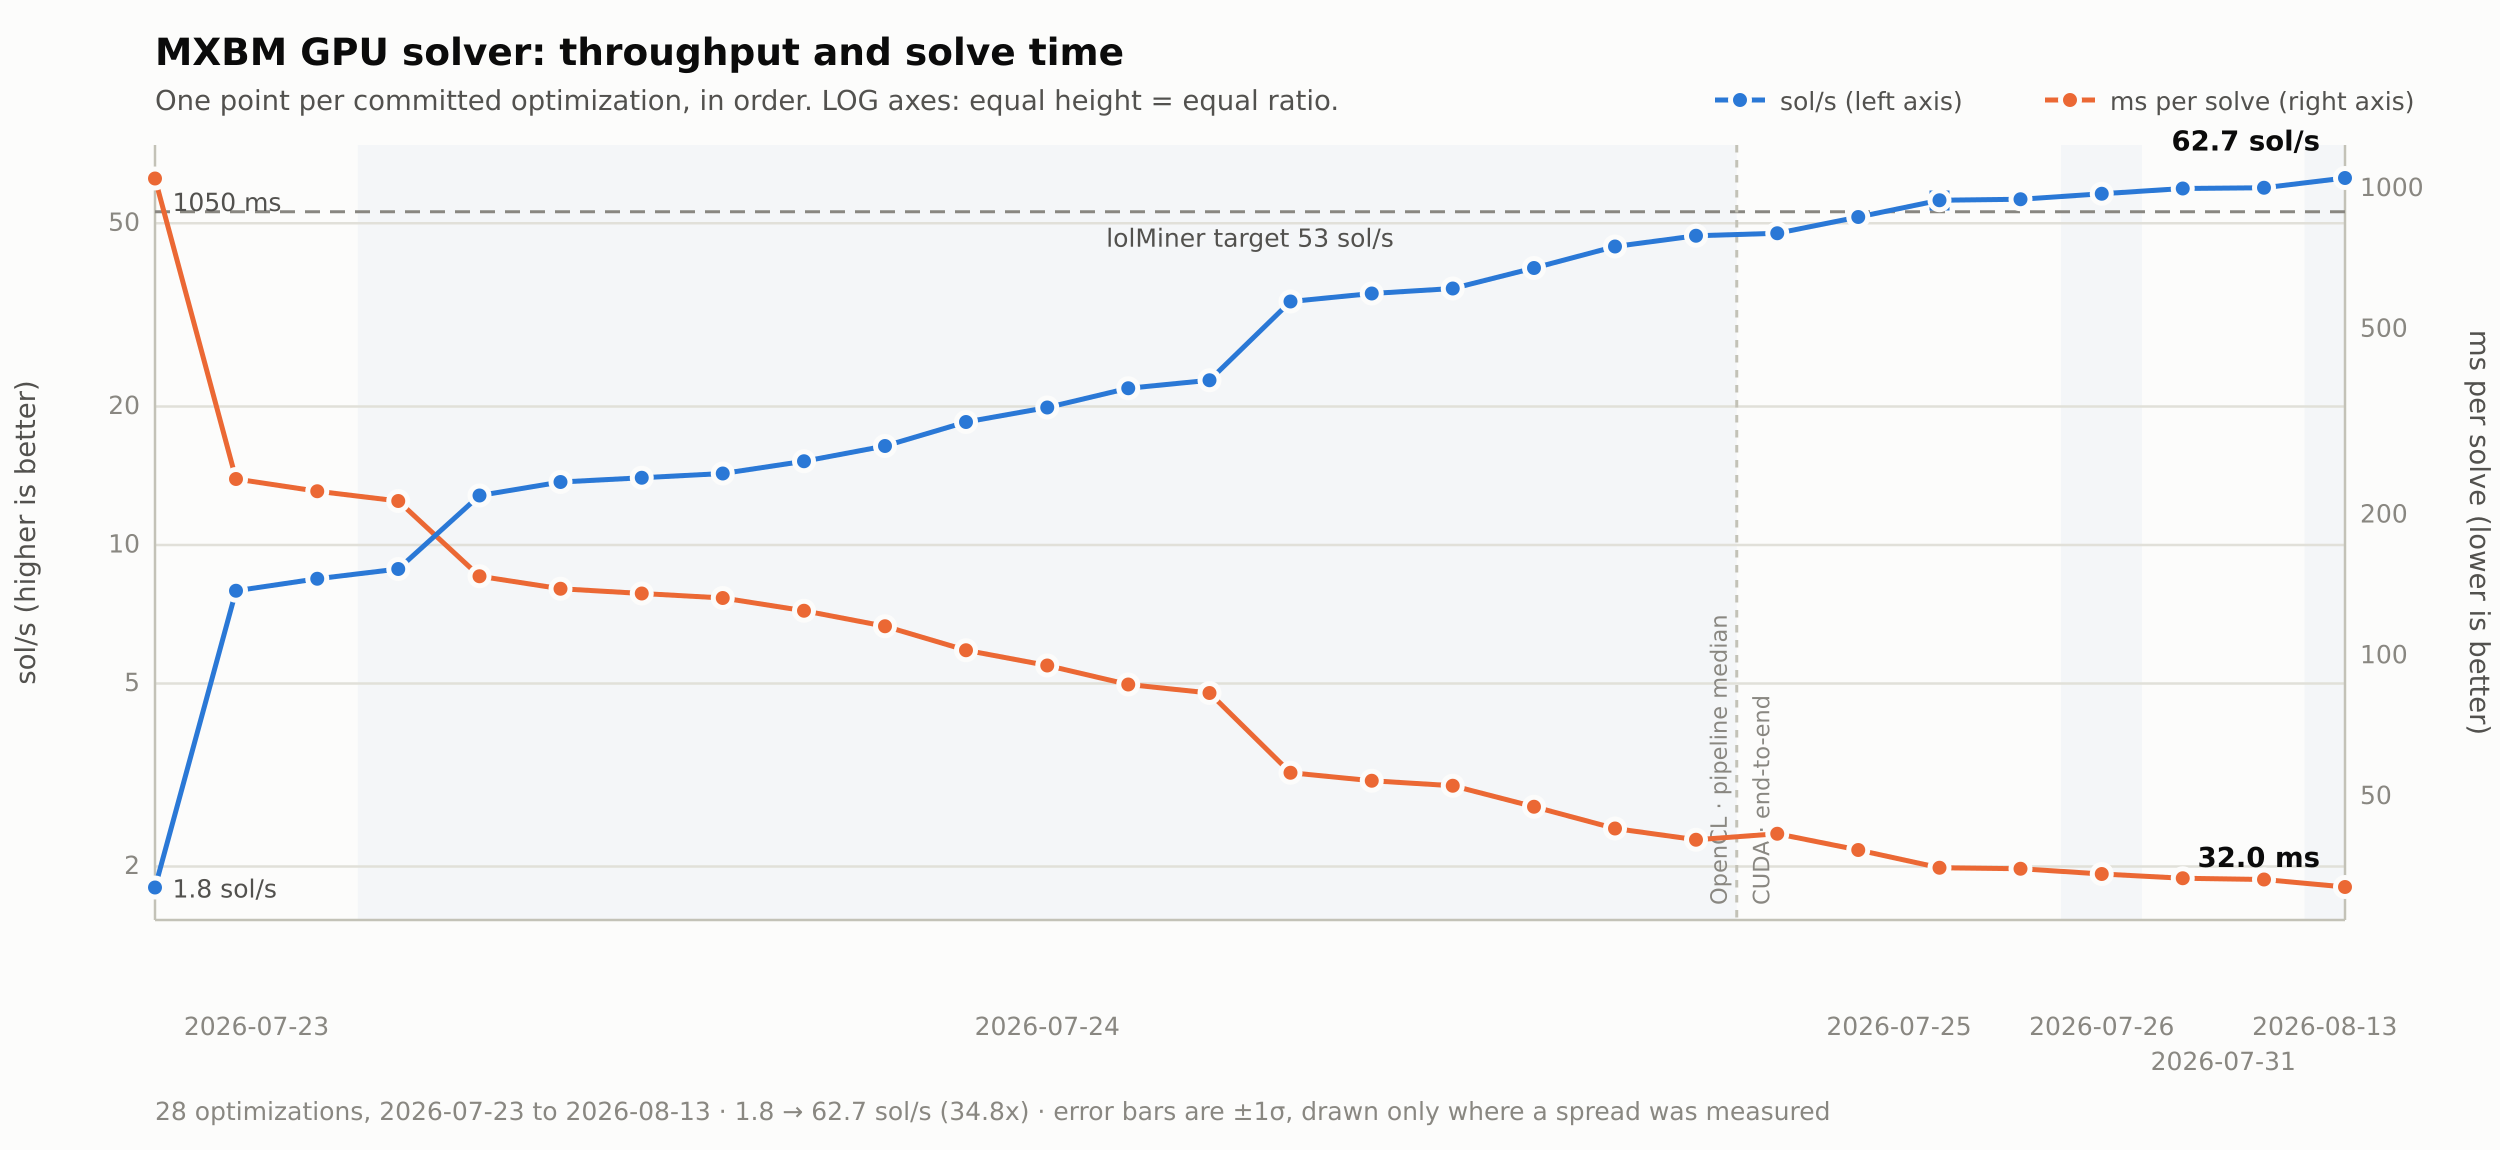
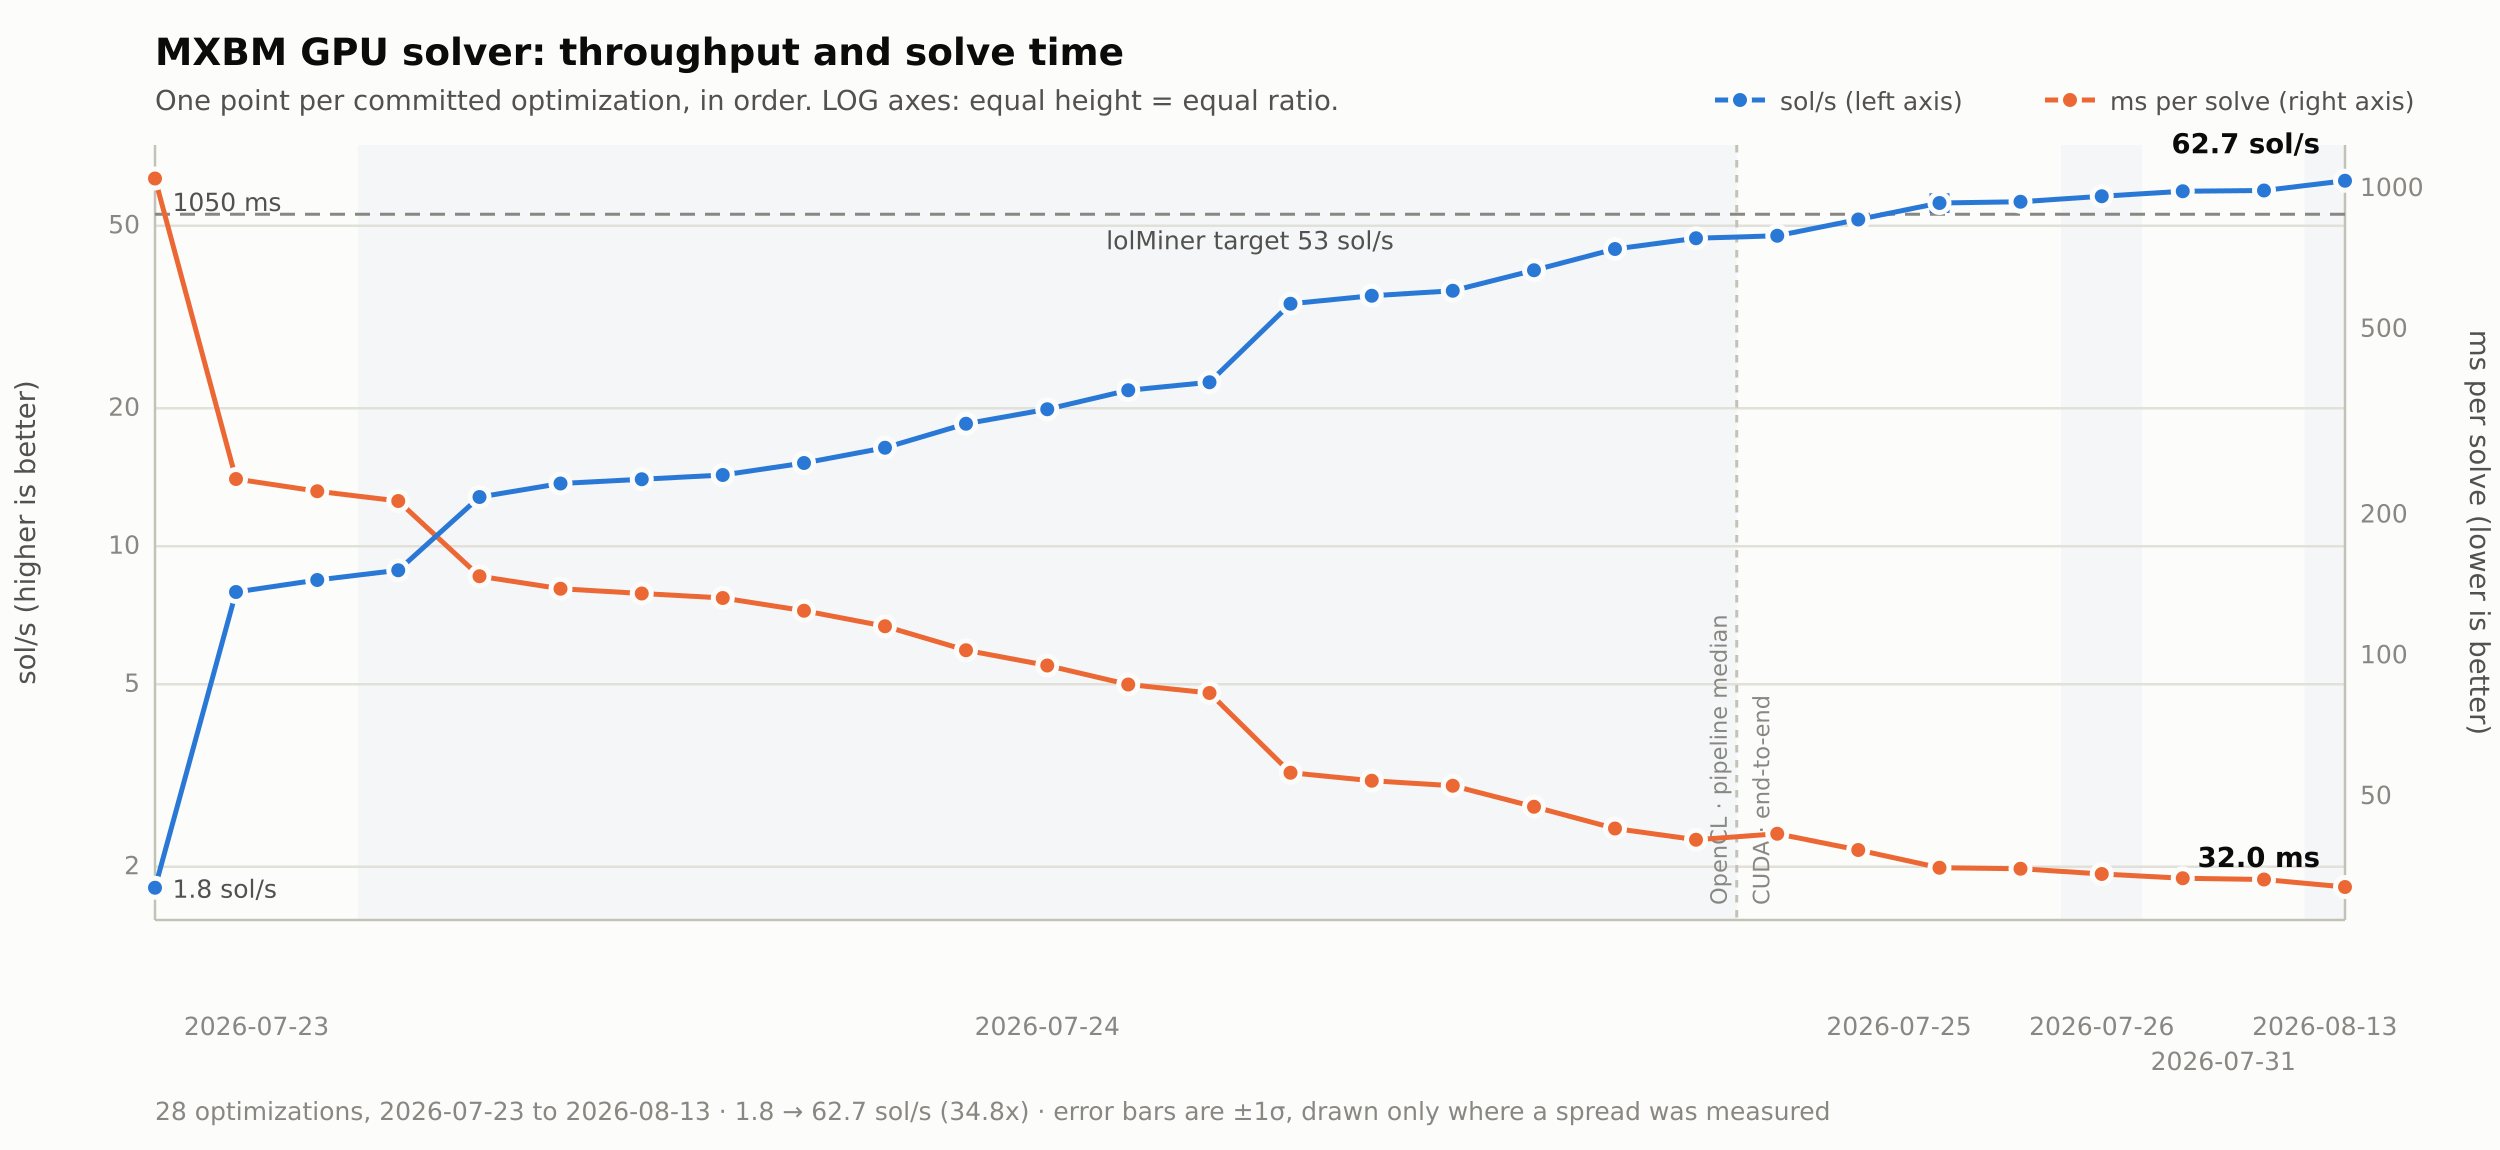
<svg xmlns="http://www.w3.org/2000/svg" width="1000" height="460" viewBox="0 0 1000 460" font-family="DejaVu Sans, Helvetica, Arial, sans-serif">
  <rect width="1000" height="460" fill="#fcfcfb" />
  <text x="62" y="26" font-size="15" font-weight="bold" fill="#0b0b0b">MXBM GPU solver: throughput and solve time</text>
  <text x="62" y="44" font-size="11" fill="#52514e">One point per committed optimization, in order. LOG axes: equal height = equal ratio.</text>
  <line x1="686" y1="40" x2="706" y2="40" stroke="#2a78d6" stroke-width="2" />
  <circle cx="696" cy="40" r="4.8" fill="#fcfcfb" />
  <circle cx="696" cy="40" r="2.8" fill="#2a78d6" />
  <text x="712" y="44" font-size="10" fill="#52514e">sol/s (left axis)</text>
  <line x1="818" y1="40" x2="838" y2="40" stroke="#eb6834" stroke-width="2" />
  <circle cx="828" cy="40" r="4.8" fill="#fcfcfb" />
  <circle cx="828" cy="40" r="2.8" fill="#eb6834" />
  <text x="844" y="44" font-size="10" fill="#52514e">ms per solve (right axis)</text>
  <text x="102.6" y="414" font-size="10" fill="#898781" text-anchor="middle">2026-07-23</text>
  <rect x="143.1" y="58" width="551.6" height="310" fill="#f4f6f8" />
  <text x="418.9" y="414" font-size="10" fill="#898781" text-anchor="middle">2026-07-24</text>
  <text x="759.6" y="414" font-size="10" fill="#898781" text-anchor="middle">2026-07-25</text>
  <rect x="824.4" y="58" width="32.4" height="310" fill="#f4f6f8" />
  <text x="840.7" y="414" font-size="10" fill="#898781" text-anchor="middle">2026-07-26</text>
  <text x="889.3" y="428" font-size="10" fill="#898781" text-anchor="middle">2026-07-31</text>
  <rect x="921.8" y="58" width="16.2" height="310" fill="#f4f6f8" />
  <text x="929.9" y="414" font-size="10" fill="#898781" text-anchor="middle">2026-08-13</text>
-   <line x1="62" y1="346.6" x2="938" y2="346.6" stroke="#e1e0d9" stroke-width="1" />
-   <text x="56" y="349.6" font-size="10" fill="#898781" text-anchor="end">2</text>
-   <line x1="62" y1="273.4" x2="938" y2="273.4" stroke="#e1e0d9" stroke-width="1" />
-   <text x="56" y="276.4" font-size="10" fill="#898781" text-anchor="end">5</text>
-   <line x1="62" y1="218.0" x2="938" y2="218.0" stroke="#e1e0d9" stroke-width="1" />
-   <text x="56" y="221.0" font-size="10" fill="#898781" text-anchor="end">10</text>
-   <line x1="62" y1="162.6" x2="938" y2="162.6" stroke="#e1e0d9" stroke-width="1" />
-   <text x="56" y="165.6" font-size="10" fill="#898781" text-anchor="end">20</text>
-   <line x1="62" y1="89.3" x2="938" y2="89.3" stroke="#e1e0d9" stroke-width="1" />
-   <text x="56" y="92.3" font-size="10" fill="#898781" text-anchor="end">50</text>
+   <line x1="62" y1="346.7" x2="938" y2="346.7" stroke="#e1e0d9" stroke-width="1" />
+   <text x="56" y="349.7" font-size="10" fill="#898781" text-anchor="end">2</text>
+   <line x1="62" y1="273.7" x2="938" y2="273.7" stroke="#e1e0d9" stroke-width="1" />
+   <text x="56" y="276.7" font-size="10" fill="#898781" text-anchor="end">5</text>
+   <line x1="62" y1="218.5" x2="938" y2="218.5" stroke="#e1e0d9" stroke-width="1" />
+   <text x="56" y="221.5" font-size="10" fill="#898781" text-anchor="end">10</text>
+   <line x1="62" y1="163.3" x2="938" y2="163.3" stroke="#e1e0d9" stroke-width="1" />
+   <text x="56" y="166.3" font-size="10" fill="#898781" text-anchor="end">20</text>
+   <line x1="62" y1="90.3" x2="938" y2="90.3" stroke="#e1e0d9" stroke-width="1" />
+   <text x="56" y="93.3" font-size="10" fill="#898781" text-anchor="end">50</text>
  <text x="944" y="321.6" font-size="10" fill="#898781" text-anchor="start">50</text>
  <text x="944" y="265.3" font-size="10" fill="#898781" text-anchor="start">100</text>
  <text x="944" y="209.0" font-size="10" fill="#898781" text-anchor="start">200</text>
  <text x="944" y="134.7" font-size="10" fill="#898781" text-anchor="start">500</text>
  <text x="944" y="78.4" font-size="10" fill="#898781" text-anchor="start">1000</text>
  <line x1="62" y1="58" x2="62" y2="368" stroke="#c3c2b7" stroke-width="1" />
  <line x1="938" y1="58" x2="938" y2="368" stroke="#c3c2b7" stroke-width="1" />
  <line x1="62" y1="368" x2="938" y2="368" stroke="#c3c2b7" stroke-width="1" />
  <text x="14" y="213" font-size="11" fill="#52514e" text-anchor="middle" transform="rotate(-90 14 213)">sol/s  (higher is better)</text>
  <text x="988" y="213" font-size="11" fill="#52514e" text-anchor="middle" transform="rotate(90 988 213)">ms per solve  (lower is better)</text>
-   <line x1="62" y1="84.7" x2="938" y2="84.7" stroke="#898781" stroke-width="1.2" stroke-dasharray="6 4" />
-   <text x="500" y="98.7" font-size="10" fill="#52514e" text-anchor="middle">lolMiner target 53 sol/s</text>
+   <line x1="62" y1="85.7" x2="938" y2="85.7" stroke="#898781" stroke-width="1.2" stroke-dasharray="6 4" />
+   <text x="500" y="99.7" font-size="10" fill="#52514e" text-anchor="middle">lolMiner target 53 sol/s</text>
  <line x1="694.7" y1="58" x2="694.7" y2="368" stroke="#c3c2b7" stroke-width="1.2" stroke-dasharray="3 3" />
  <text x="690.7" y="362" font-size="9" fill="#898781" text-anchor="start" transform="rotate(-90 690.7 362)">OpenCL · pipeline median</text>
  <text x="707.7" y="362" font-size="9" fill="#898781" text-anchor="start" transform="rotate(-90 707.7 362)">CUDA · end-to-end</text>
-   <line x1="775.8" y1="76.9" x2="775.8" y2="83.5" stroke="#2a78d6" stroke-width="1.4" />
-   <line x1="771.8" y1="76.9" x2="779.8" y2="76.9" stroke="#2a78d6" stroke-width="1.4" />
-   <line x1="771.8" y1="83.5" x2="779.8" y2="83.5" stroke="#2a78d6" stroke-width="1.4" />
-   <line x1="840.7" y1="76.9" x2="840.7" y2="78.0" stroke="#2a78d6" stroke-width="1.4" />
-   <line x1="836.7" y1="76.9" x2="844.7" y2="76.9" stroke="#2a78d6" stroke-width="1.4" />
+   <line x1="775.8" y1="78.0" x2="775.8" y2="84.5" stroke="#2a78d6" stroke-width="1.4" />
+   <line x1="771.8" y1="78.0" x2="779.8" y2="78.0" stroke="#2a78d6" stroke-width="1.4" />
+   <line x1="771.8" y1="84.5" x2="779.8" y2="84.5" stroke="#2a78d6" stroke-width="1.4" />
+   <line x1="840.7" y1="78.0" x2="840.7" y2="79.1" stroke="#2a78d6" stroke-width="1.4" />
  <line x1="836.7" y1="78.0" x2="844.7" y2="78.0" stroke="#2a78d6" stroke-width="1.4" />
-   <line x1="905.6" y1="74.1" x2="905.6" y2="76.2" stroke="#2a78d6" stroke-width="1.4" />
-   <line x1="901.6" y1="74.1" x2="909.6" y2="74.1" stroke="#2a78d6" stroke-width="1.4" />
-   <line x1="901.6" y1="76.2" x2="909.6" y2="76.2" stroke="#2a78d6" stroke-width="1.4" />
+   <line x1="836.7" y1="79.1" x2="844.7" y2="79.1" stroke="#2a78d6" stroke-width="1.4" />
+   <line x1="905.6" y1="75.2" x2="905.6" y2="77.3" stroke="#2a78d6" stroke-width="1.4" />
+   <line x1="901.6" y1="75.2" x2="909.6" y2="75.2" stroke="#2a78d6" stroke-width="1.4" />
+   <line x1="901.6" y1="77.3" x2="909.6" y2="77.3" stroke="#2a78d6" stroke-width="1.4" />
+   <line x1="938" y1="71.2" x2="938" y2="73.5" stroke="#2a78d6" stroke-width="1.4" />
+   <line x1="934" y1="71.2" x2="942" y2="71.2" stroke="#2a78d6" stroke-width="1.4" />
+   <line x1="934" y1="73.5" x2="942" y2="73.5" stroke="#2a78d6" stroke-width="1.4" />
  <polyline points="62,71.4 94.4,191.6 126.9,196.5 159.3,200.4 191.8,230.5 224.2,235.5 256.7,237.4 289.1,239.2 321.6,244.3 354,250.5 386.4,260.1 418.9,266.2 451.3,273.8 483.8,277.2 516.2,309.1 548.7,312.3 581.1,314.3 613.6,322.7 646,331.4 678.4,335.9 710.9,333.5 743.3,340.0 775.8,347.1 808.2,347.5 840.7,349.6 873.1,351.3 905.6,351.8 938,354.8" fill="none" stroke="#eb6834" stroke-width="2" stroke-linejoin="round" stroke-linecap="round" />
  <circle cx="62" cy="71.4" r="4.8" fill="#fcfcfb" />
  <circle cx="62" cy="71.4" r="2.8" fill="#eb6834" />
  <circle cx="94.4" cy="191.6" r="4.8" fill="#fcfcfb" />
  <circle cx="94.4" cy="191.6" r="2.8" fill="#eb6834" />
  <circle cx="126.9" cy="196.5" r="4.8" fill="#fcfcfb" />
  <circle cx="126.9" cy="196.5" r="2.8" fill="#eb6834" />
  <circle cx="159.3" cy="200.4" r="4.8" fill="#fcfcfb" />
  <circle cx="159.3" cy="200.4" r="2.8" fill="#eb6834" />
  <circle cx="191.8" cy="230.5" r="4.8" fill="#fcfcfb" />
  <circle cx="191.8" cy="230.5" r="2.8" fill="#eb6834" />
  <circle cx="224.2" cy="235.5" r="4.8" fill="#fcfcfb" />
  <circle cx="224.2" cy="235.5" r="2.8" fill="#eb6834" />
  <circle cx="256.7" cy="237.4" r="4.8" fill="#fcfcfb" />
  <circle cx="256.7" cy="237.4" r="2.8" fill="#eb6834" />
  <circle cx="289.1" cy="239.2" r="4.8" fill="#fcfcfb" />
  <circle cx="289.1" cy="239.2" r="2.8" fill="#eb6834" />
  <circle cx="321.6" cy="244.3" r="4.8" fill="#fcfcfb" />
  <circle cx="321.6" cy="244.3" r="2.8" fill="#eb6834" />
  <circle cx="354" cy="250.5" r="4.8" fill="#fcfcfb" />
  <circle cx="354" cy="250.5" r="2.8" fill="#eb6834" />
  <circle cx="386.4" cy="260.1" r="4.8" fill="#fcfcfb" />
  <circle cx="386.4" cy="260.1" r="2.8" fill="#eb6834" />
  <circle cx="418.9" cy="266.2" r="4.8" fill="#fcfcfb" />
  <circle cx="418.9" cy="266.2" r="2.8" fill="#eb6834" />
  <circle cx="451.3" cy="273.8" r="4.8" fill="#fcfcfb" />
  <circle cx="451.3" cy="273.8" r="2.8" fill="#eb6834" />
  <circle cx="483.8" cy="277.2" r="4.8" fill="#fcfcfb" />
  <circle cx="483.8" cy="277.2" r="2.8" fill="#eb6834" />
  <circle cx="516.2" cy="309.1" r="4.8" fill="#fcfcfb" />
  <circle cx="516.2" cy="309.1" r="2.8" fill="#eb6834" />
  <circle cx="548.7" cy="312.3" r="4.8" fill="#fcfcfb" />
  <circle cx="548.7" cy="312.3" r="2.8" fill="#eb6834" />
  <circle cx="581.1" cy="314.3" r="4.8" fill="#fcfcfb" />
  <circle cx="581.1" cy="314.3" r="2.8" fill="#eb6834" />
  <circle cx="613.6" cy="322.7" r="4.8" fill="#fcfcfb" />
  <circle cx="613.6" cy="322.7" r="2.8" fill="#eb6834" />
  <circle cx="646" cy="331.4" r="4.8" fill="#fcfcfb" />
  <circle cx="646" cy="331.4" r="2.8" fill="#eb6834" />
  <circle cx="678.4" cy="335.9" r="4.8" fill="#fcfcfb" />
  <circle cx="678.4" cy="335.9" r="2.8" fill="#eb6834" />
  <circle cx="710.9" cy="333.5" r="4.8" fill="#fcfcfb" />
  <circle cx="710.9" cy="333.5" r="2.8" fill="#eb6834" />
  <circle cx="743.3" cy="340.0" r="4.8" fill="#fcfcfb" />
  <circle cx="743.3" cy="340.0" r="2.8" fill="#eb6834" />
  <circle cx="775.8" cy="347.1" r="4.8" fill="#fcfcfb" />
  <circle cx="775.8" cy="347.1" r="2.8" fill="#eb6834" />
  <circle cx="808.2" cy="347.5" r="4.8" fill="#fcfcfb" />
  <circle cx="808.2" cy="347.5" r="2.8" fill="#eb6834" />
  <circle cx="840.7" cy="349.6" r="4.8" fill="#fcfcfb" />
  <circle cx="840.7" cy="349.6" r="2.8" fill="#eb6834" />
  <circle cx="873.1" cy="351.3" r="4.8" fill="#fcfcfb" />
  <circle cx="873.1" cy="351.3" r="2.8" fill="#eb6834" />
  <circle cx="905.6" cy="351.8" r="4.8" fill="#fcfcfb" />
  <circle cx="905.6" cy="351.8" r="2.8" fill="#eb6834" />
  <circle cx="938" cy="354.8" r="4.8" fill="#fcfcfb" />
  <circle cx="938" cy="354.8" r="2.8" fill="#eb6834" />
-   <polyline points="62,355.0 94.4,236.3 126.9,231.5 159.3,227.6 191.8,198.2 224.2,192.8 256.7,191.1 289.1,189.4 321.6,184.5 354,178.4 386.4,168.8 418.9,163.0 451.3,155.3 483.8,152.1 516.2,120.6 548.7,117.4 581.1,115.4 613.6,107.2 646,98.6 678.4,94.3 710.9,93.3 743.3,86.8 775.8,80.1 808.2,79.7 840.7,77.5 873.1,75.4 905.6,75.1 938,71.2" fill="none" stroke="#2a78d6" stroke-width="2" stroke-linejoin="round" stroke-linecap="round" />
-   <circle cx="62" cy="355.0" r="4.8" fill="#fcfcfb" />
-   <circle cx="62" cy="355.0" r="2.8" fill="#2a78d6" />
-   <circle cx="94.4" cy="236.3" r="4.8" fill="#fcfcfb" />
-   <circle cx="94.4" cy="236.3" r="2.8" fill="#2a78d6" />
-   <circle cx="126.9" cy="231.5" r="4.8" fill="#fcfcfb" />
-   <circle cx="126.9" cy="231.5" r="2.8" fill="#2a78d6" />
-   <circle cx="159.3" cy="227.6" r="4.8" fill="#fcfcfb" />
-   <circle cx="159.3" cy="227.6" r="2.8" fill="#2a78d6" />
-   <circle cx="191.8" cy="198.2" r="4.8" fill="#fcfcfb" />
-   <circle cx="191.8" cy="198.2" r="2.8" fill="#2a78d6" />
-   <circle cx="224.2" cy="192.8" r="4.8" fill="#fcfcfb" />
-   <circle cx="224.2" cy="192.8" r="2.8" fill="#2a78d6" />
-   <circle cx="256.7" cy="191.1" r="4.8" fill="#fcfcfb" />
-   <circle cx="256.7" cy="191.1" r="2.8" fill="#2a78d6" />
-   <circle cx="289.1" cy="189.4" r="4.8" fill="#fcfcfb" />
-   <circle cx="289.1" cy="189.4" r="2.8" fill="#2a78d6" />
-   <circle cx="321.6" cy="184.5" r="4.8" fill="#fcfcfb" />
-   <circle cx="321.6" cy="184.5" r="2.8" fill="#2a78d6" />
-   <circle cx="354" cy="178.4" r="4.8" fill="#fcfcfb" />
-   <circle cx="354" cy="178.4" r="2.8" fill="#2a78d6" />
-   <circle cx="386.4" cy="168.8" r="4.8" fill="#fcfcfb" />
-   <circle cx="386.4" cy="168.8" r="2.8" fill="#2a78d6" />
-   <circle cx="418.9" cy="163.0" r="4.8" fill="#fcfcfb" />
-   <circle cx="418.9" cy="163.0" r="2.8" fill="#2a78d6" />
-   <circle cx="451.3" cy="155.3" r="4.8" fill="#fcfcfb" />
-   <circle cx="451.3" cy="155.3" r="2.8" fill="#2a78d6" />
-   <circle cx="483.8" cy="152.1" r="4.8" fill="#fcfcfb" />
-   <circle cx="483.8" cy="152.1" r="2.8" fill="#2a78d6" />
-   <circle cx="516.2" cy="120.6" r="4.8" fill="#fcfcfb" />
-   <circle cx="516.2" cy="120.6" r="2.8" fill="#2a78d6" />
-   <circle cx="548.7" cy="117.4" r="4.8" fill="#fcfcfb" />
-   <circle cx="548.7" cy="117.4" r="2.8" fill="#2a78d6" />
-   <circle cx="581.1" cy="115.4" r="4.8" fill="#fcfcfb" />
-   <circle cx="581.1" cy="115.4" r="2.8" fill="#2a78d6" />
-   <circle cx="613.6" cy="107.2" r="4.8" fill="#fcfcfb" />
-   <circle cx="613.6" cy="107.2" r="2.8" fill="#2a78d6" />
-   <circle cx="646" cy="98.6" r="4.8" fill="#fcfcfb" />
-   <circle cx="646" cy="98.6" r="2.8" fill="#2a78d6" />
-   <circle cx="678.4" cy="94.3" r="4.8" fill="#fcfcfb" />
-   <circle cx="678.4" cy="94.3" r="2.8" fill="#2a78d6" />
-   <circle cx="710.9" cy="93.3" r="4.8" fill="#fcfcfb" />
-   <circle cx="710.9" cy="93.3" r="2.8" fill="#2a78d6" />
-   <circle cx="743.3" cy="86.8" r="4.8" fill="#fcfcfb" />
-   <circle cx="743.3" cy="86.8" r="2.8" fill="#2a78d6" />
-   <circle cx="775.8" cy="80.1" r="4.8" fill="#fcfcfb" />
-   <circle cx="775.8" cy="80.1" r="2.8" fill="#2a78d6" />
-   <circle cx="808.2" cy="79.7" r="4.8" fill="#fcfcfb" />
-   <circle cx="808.2" cy="79.7" r="2.8" fill="#2a78d6" />
-   <circle cx="840.7" cy="77.5" r="4.8" fill="#fcfcfb" />
-   <circle cx="840.7" cy="77.5" r="2.8" fill="#2a78d6" />
-   <circle cx="873.1" cy="75.4" r="4.8" fill="#fcfcfb" />
-   <circle cx="873.1" cy="75.4" r="2.8" fill="#2a78d6" />
-   <circle cx="905.6" cy="75.1" r="4.8" fill="#fcfcfb" />
-   <circle cx="905.6" cy="75.1" r="2.8" fill="#2a78d6" />
-   <circle cx="938" cy="71.2" r="4.8" fill="#fcfcfb" />
-   <circle cx="938" cy="71.2" r="2.8" fill="#2a78d6" />
-   <text x="928" y="60.2" font-size="11" font-weight="bold" fill="#0b0b0b" text-anchor="end">62.7 sol/s</text>
+   <polyline points="62,355.1 94.4,236.8 126.9,232.0 159.3,228.1 191.8,198.8 224.2,193.4 256.7,191.7 289.1,190.0 321.6,185.2 354,179.1 386.4,169.5 418.9,163.7 451.3,156.1 483.8,152.9 516.2,121.5 548.7,118.3 581.1,116.3 613.6,108.1 646,99.6 678.4,95.3 710.9,94.3 743.3,87.8 775.8,81.2 808.2,80.7 840.7,78.5 873.1,76.5 905.6,76.2 938,72.3" fill="none" stroke="#2a78d6" stroke-width="2" stroke-linejoin="round" stroke-linecap="round" />
+   <circle cx="62" cy="355.1" r="4.8" fill="#fcfcfb" />
+   <circle cx="62" cy="355.1" r="2.8" fill="#2a78d6" />
+   <circle cx="94.4" cy="236.8" r="4.8" fill="#fcfcfb" />
+   <circle cx="94.4" cy="236.8" r="2.8" fill="#2a78d6" />
+   <circle cx="126.9" cy="232.0" r="4.8" fill="#fcfcfb" />
+   <circle cx="126.9" cy="232.0" r="2.8" fill="#2a78d6" />
+   <circle cx="159.3" cy="228.1" r="4.8" fill="#fcfcfb" />
+   <circle cx="159.3" cy="228.1" r="2.8" fill="#2a78d6" />
+   <circle cx="191.8" cy="198.8" r="4.8" fill="#fcfcfb" />
+   <circle cx="191.8" cy="198.8" r="2.8" fill="#2a78d6" />
+   <circle cx="224.2" cy="193.4" r="4.8" fill="#fcfcfb" />
+   <circle cx="224.2" cy="193.4" r="2.8" fill="#2a78d6" />
+   <circle cx="256.7" cy="191.7" r="4.8" fill="#fcfcfb" />
+   <circle cx="256.7" cy="191.7" r="2.8" fill="#2a78d6" />
+   <circle cx="289.1" cy="190.0" r="4.8" fill="#fcfcfb" />
+   <circle cx="289.1" cy="190.0" r="2.8" fill="#2a78d6" />
+   <circle cx="321.6" cy="185.2" r="4.8" fill="#fcfcfb" />
+   <circle cx="321.6" cy="185.2" r="2.8" fill="#2a78d6" />
+   <circle cx="354" cy="179.1" r="4.8" fill="#fcfcfb" />
+   <circle cx="354" cy="179.1" r="2.8" fill="#2a78d6" />
+   <circle cx="386.4" cy="169.5" r="4.8" fill="#fcfcfb" />
+   <circle cx="386.4" cy="169.5" r="2.8" fill="#2a78d6" />
+   <circle cx="418.9" cy="163.7" r="4.8" fill="#fcfcfb" />
+   <circle cx="418.9" cy="163.7" r="2.8" fill="#2a78d6" />
+   <circle cx="451.3" cy="156.1" r="4.8" fill="#fcfcfb" />
+   <circle cx="451.3" cy="156.1" r="2.8" fill="#2a78d6" />
+   <circle cx="483.8" cy="152.9" r="4.8" fill="#fcfcfb" />
+   <circle cx="483.8" cy="152.9" r="2.8" fill="#2a78d6" />
+   <circle cx="516.2" cy="121.5" r="4.8" fill="#fcfcfb" />
+   <circle cx="516.2" cy="121.5" r="2.8" fill="#2a78d6" />
+   <circle cx="548.7" cy="118.3" r="4.8" fill="#fcfcfb" />
+   <circle cx="548.7" cy="118.3" r="2.8" fill="#2a78d6" />
+   <circle cx="581.1" cy="116.3" r="4.8" fill="#fcfcfb" />
+   <circle cx="581.1" cy="116.3" r="2.8" fill="#2a78d6" />
+   <circle cx="613.6" cy="108.1" r="4.8" fill="#fcfcfb" />
+   <circle cx="613.6" cy="108.1" r="2.8" fill="#2a78d6" />
+   <circle cx="646" cy="99.6" r="4.8" fill="#fcfcfb" />
+   <circle cx="646" cy="99.6" r="2.8" fill="#2a78d6" />
+   <circle cx="678.4" cy="95.3" r="4.8" fill="#fcfcfb" />
+   <circle cx="678.4" cy="95.3" r="2.8" fill="#2a78d6" />
+   <circle cx="710.9" cy="94.3" r="4.8" fill="#fcfcfb" />
+   <circle cx="710.9" cy="94.3" r="2.8" fill="#2a78d6" />
+   <circle cx="743.3" cy="87.8" r="4.8" fill="#fcfcfb" />
+   <circle cx="743.3" cy="87.8" r="2.8" fill="#2a78d6" />
+   <circle cx="775.8" cy="81.2" r="4.8" fill="#fcfcfb" />
+   <circle cx="775.8" cy="81.2" r="2.8" fill="#2a78d6" />
+   <circle cx="808.2" cy="80.7" r="4.8" fill="#fcfcfb" />
+   <circle cx="808.2" cy="80.7" r="2.8" fill="#2a78d6" />
+   <circle cx="840.7" cy="78.5" r="4.8" fill="#fcfcfb" />
+   <circle cx="840.7" cy="78.5" r="2.8" fill="#2a78d6" />
+   <circle cx="873.1" cy="76.5" r="4.8" fill="#fcfcfb" />
+   <circle cx="873.1" cy="76.5" r="2.8" fill="#2a78d6" />
+   <circle cx="905.6" cy="76.2" r="4.8" fill="#fcfcfb" />
+   <circle cx="905.6" cy="76.2" r="2.8" fill="#2a78d6" />
+   <circle cx="938" cy="72.3" r="4.8" fill="#fcfcfb" />
+   <circle cx="938" cy="72.3" r="2.8" fill="#2a78d6" />
+   <text x="928" y="61.3" font-size="11" font-weight="bold" fill="#0b0b0b" text-anchor="end">62.7 sol/s</text>
  <text x="928" y="346.8" font-size="11" font-weight="bold" fill="#0b0b0b" text-anchor="end">32.0 ms</text>
-   <text x="69" y="359.0" font-size="10" fill="#52514e">1.8 sol/s</text>
+   <text x="69" y="359.1" font-size="10" fill="#52514e">1.8 sol/s</text>
  <text x="69" y="84.4" font-size="10" fill="#52514e">1050 ms</text>
  <text x="62" y="448" font-size="10" fill="#898781">28 optimizations, 2026-07-23 to 2026-08-13  ·  1.8 → 62.7 sol/s (34.8x)  ·  error bars are ±1σ, drawn only where a spread was measured</text>
</svg>
